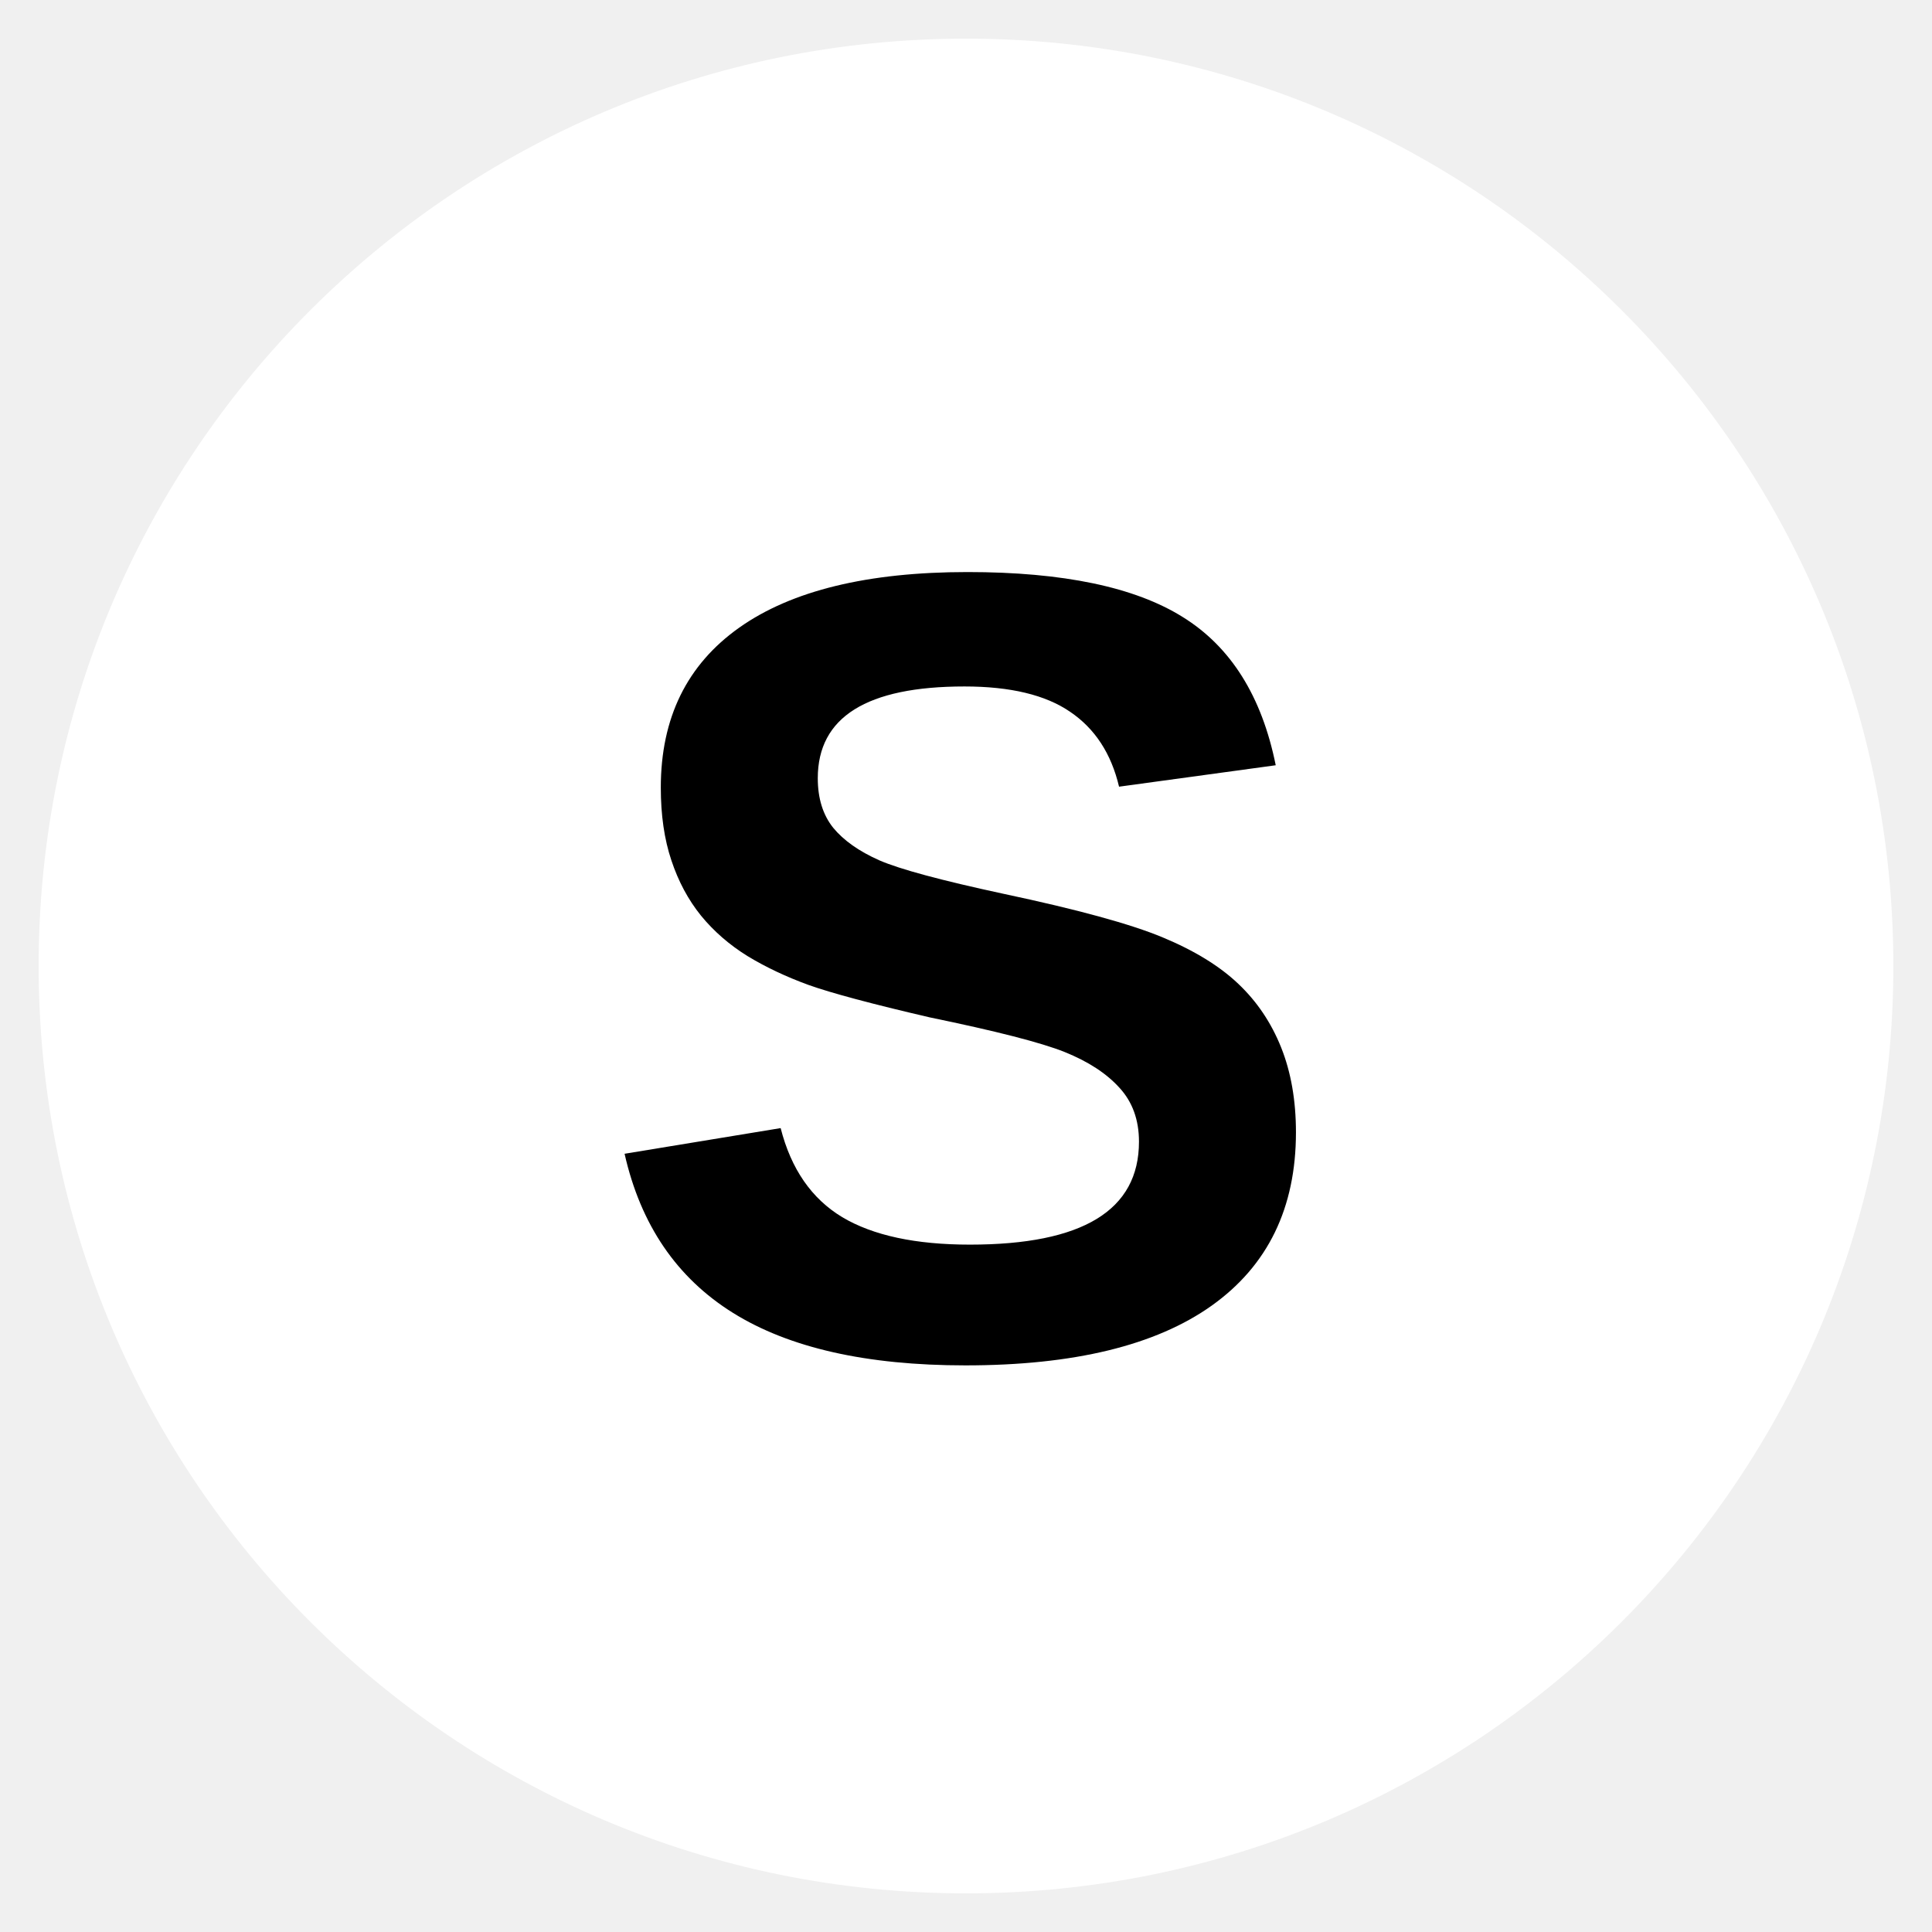
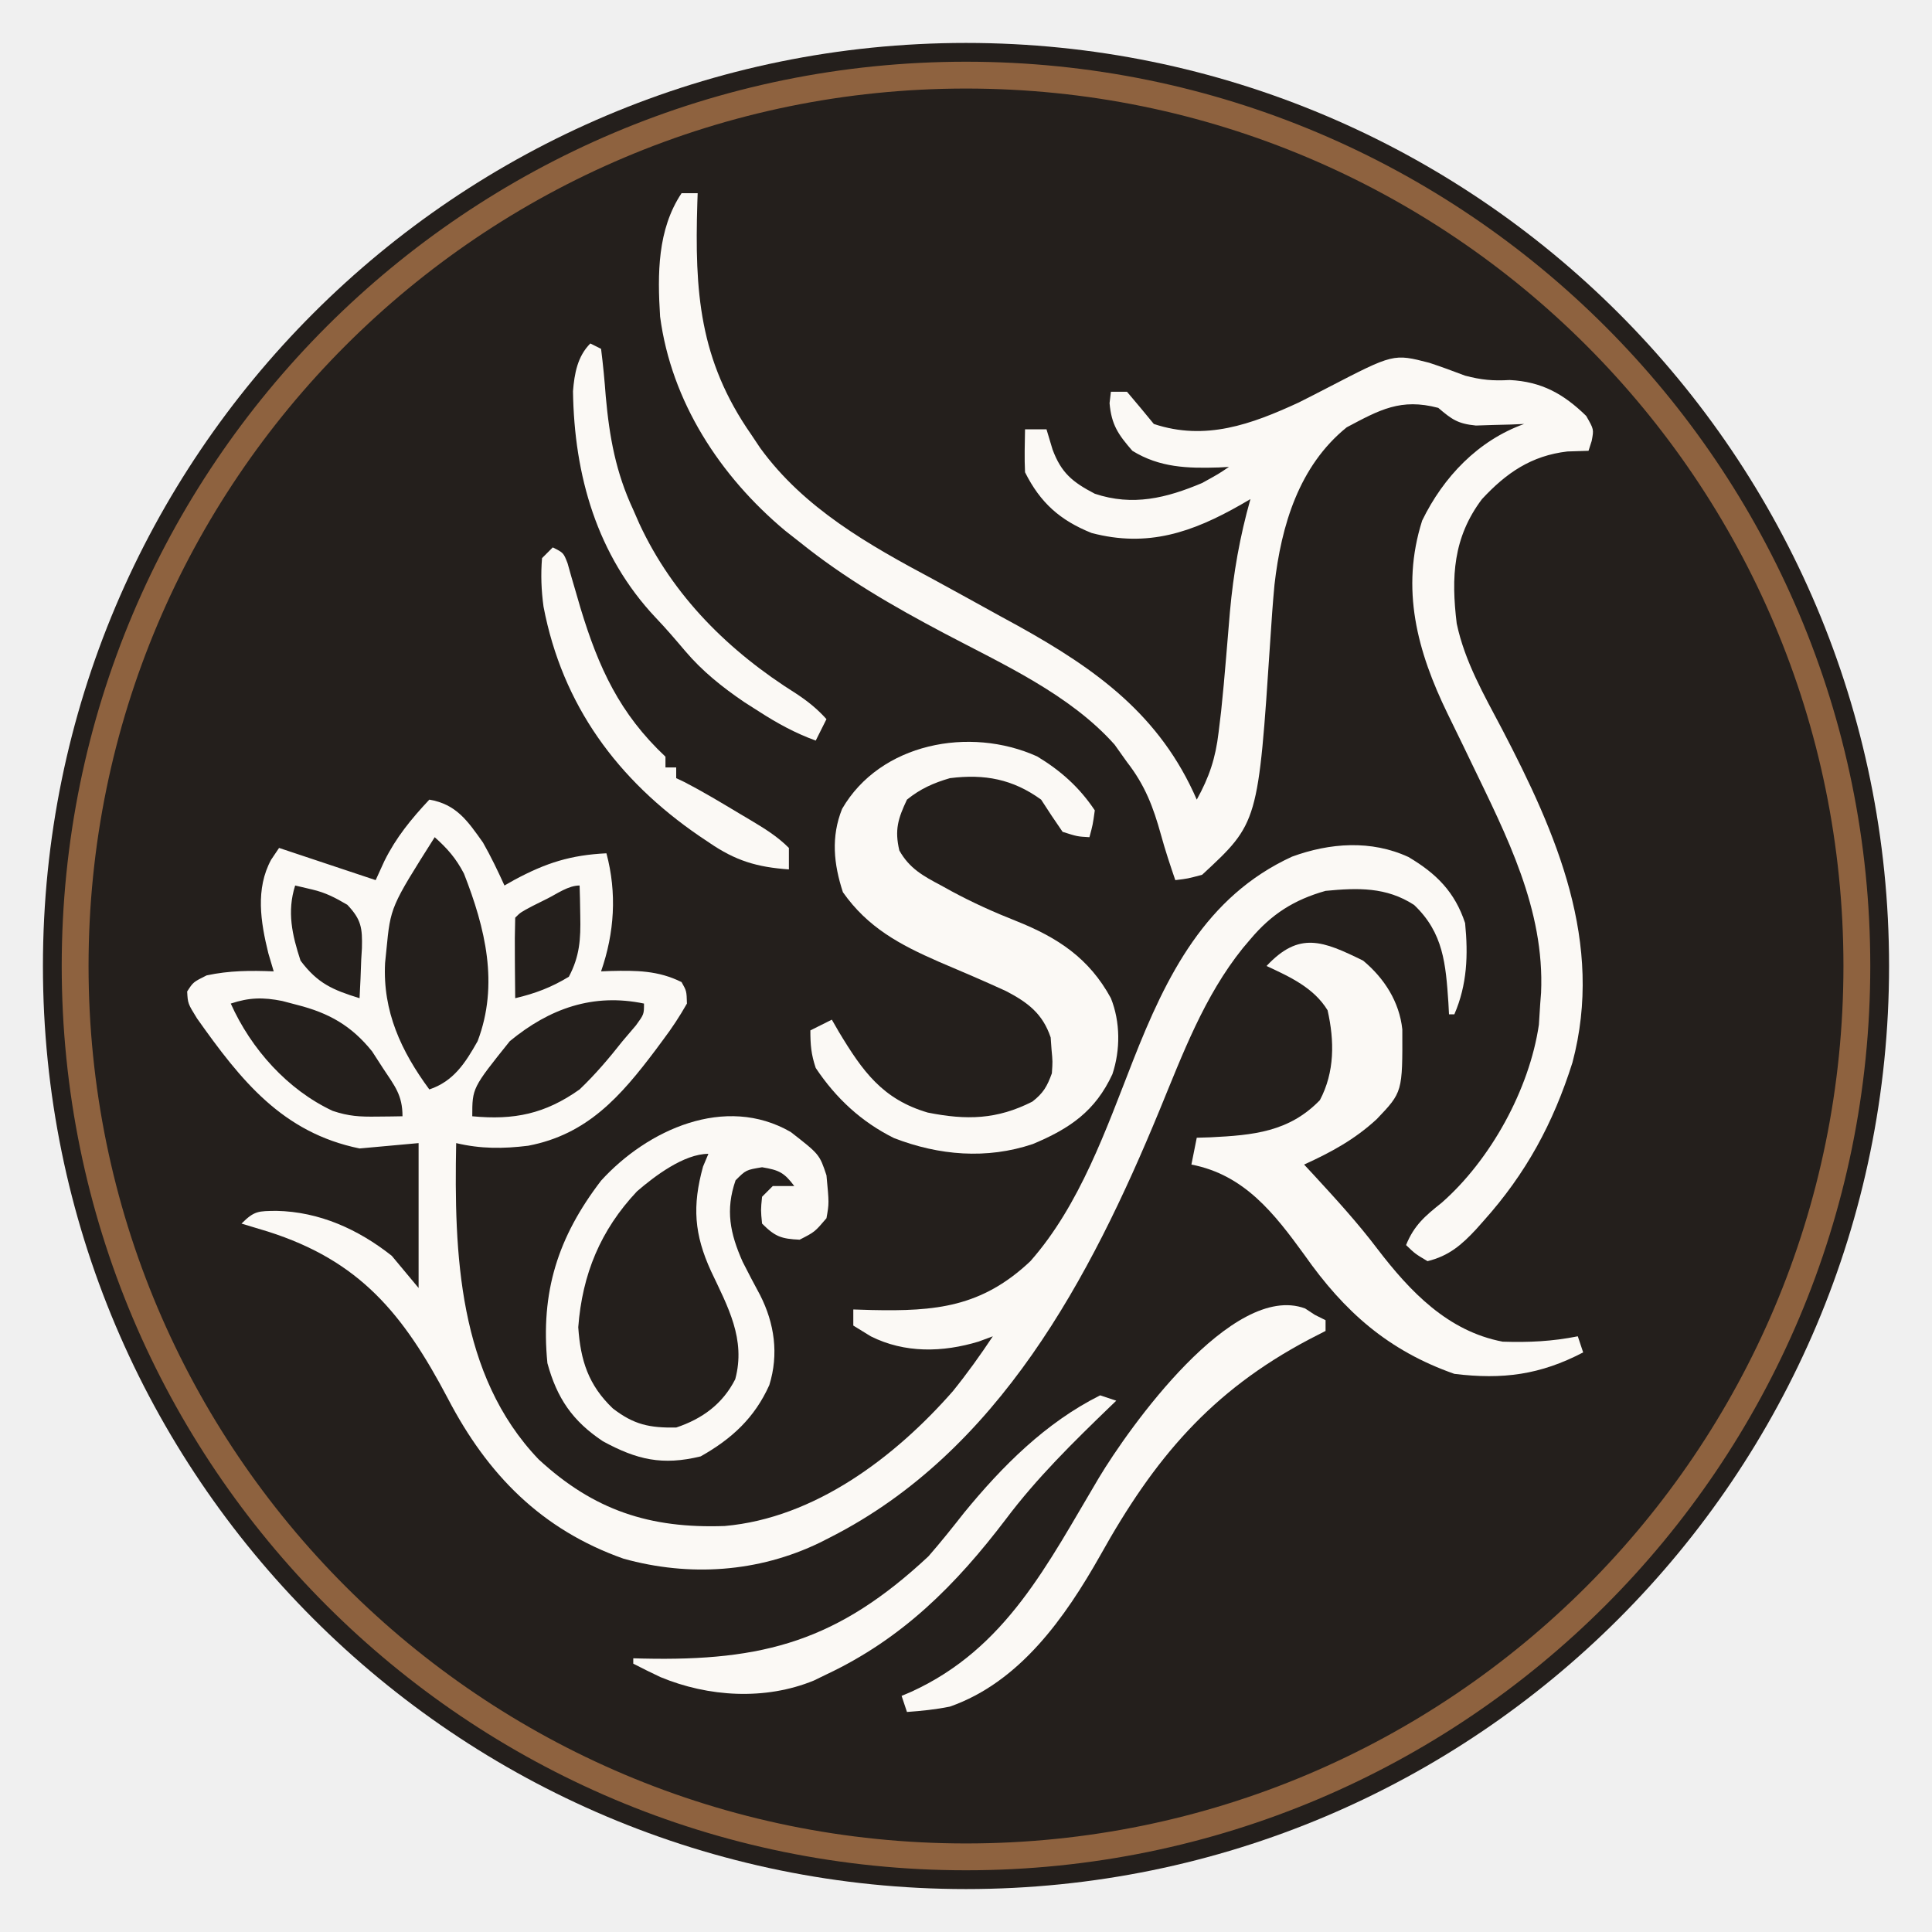
- <svg xmlns="http://www.w3.org/2000/svg" viewBox="0 0 100 100" width="100" height="100">
-   <circle cx="50" cy="50" r="48" fill="#FFFFFF" />
-   <text x="50" y="50" font-family="Arial, sans-serif" font-size="58" font-weight="bold" fill="#000000" text-anchor="middle" dominant-baseline="central">S</text>
+ <svg xmlns="http://www.w3.org/2000/svg" viewBox="0 0 360 360" width="100%" height="100%">
+   <circle cx="180" cy="180" r="172" fill="#241f1c" />
+   <circle cx="180" cy="180" r="166" fill="none" stroke="#8e623f" stroke-width="5" />
+   <g transform="translate(14, 12) scale(1.0)" fill="#fbf9f5">
+     <path d="M0 0 C0.66 0.33 1.32 0.66 2 1 C2.378 3.97 2.654 6.893 2.875 9.875 C3.56 17.47 4.748 24.034 8 31 C8.186 31.423 8.186 31.423 9.125 33.566 C15.428 47.146 25.839 57.387 38.398 65.273 C40.575 66.718 42.262 68.072 44 70 C43.34 71.32 42.68 72.64 42 74 C38.179 72.602 34.919 70.825 31.5 68.625 C30.582 68.04 29.664 67.455 28.719 66.852 C24.553 64.015 20.886 61.1 17.625 57.25 C15.856 55.163 14.098 53.102 12.207 51.125 C1.208 39.471 -3.009 24.536 -3.23 8.902 C-2.971 5.637 -2.4 2.4 0 0 Z " transform="translate(96,52)" />
+     <path d="M0 0 C0.99 0 1.98 0 3 0 C2.979 0.598 2.958 1.197 2.937 1.813 C2.435 18.331 3.267 31.05 13 45 C13.54 45.81 14.08 46.619 14.637 47.453 C22.824 58.749 34.919 65.551 47 72 C51.176 74.275 55.339 76.572 59.5 78.875 C60.551 79.449 61.601 80.022 62.684 80.613 C77.354 88.755 89.179 97.291 96 113 C98.335 108.775 99.497 105.285 100.062 100.5 C100.22 99.193 100.377 97.886 100.539 96.539 C100.891 93.225 101.184 89.907 101.461 86.586 C101.619 84.682 101.778 82.779 101.938 80.875 C101.977 80.405 101.977 80.405 102.176 78.025 C102.823 70.81 104.023 63.984 106 57 C105.42 57.338 104.84 57.675 104.242 58.023 C95.212 63.179 86.874 66.081 76.398 63.312 C70.555 60.967 66.85 57.7 64 52 C63.866 49.328 63.957 46.677 64 44 C65.32 44 66.64 44 68 44 C68.371 45.237 68.743 46.475 69.125 47.75 C70.745 52.108 72.833 53.83 77 56 C84.077 58.359 90.333 56.814 97 54 C100.062 52.312 100.062 52.312 102 51 C101.685 51.017 101.685 51.017 100.094 51.105 C94.268 51.29 89.073 51.132 84 48 C81.355 44.958 80.1 43.15 79.75 39.125 C79.832 38.424 79.915 37.722 80 37 C80.99 37 81.98 37 83 37 C84.687 38.983 86.354 40.983 88 43 C97.606 46.202 106.184 43.074 115 39 C116.839 38.079 118.666 37.139 120.492 36.193 C132.669 29.884 132.669 29.884 139.305 31.594 C141.564 32.335 143.777 33.156 146 34 C149.037 34.795 151.152 34.991 154.312 34.812 C160.252 35.114 164.339 37.38 168.562 41.5 C170 44 170 44 169.59 46.156 C169.493 46.46 169.493 46.46 169 48 C168.35 48.021 168.35 48.021 165.062 48.125 C158.351 48.906 153.674 52.113 149.137 57.012 C143.757 64.163 143.385 71.521 144.438 80.188 C145.941 87.302 149.532 93.492 152.89 99.872 C163.048 119.347 171.939 139.654 166 162 C162.412 173.33 157.341 182.679 149.438 191.5 C148.978 192.017 148.519 192.534 148.046 193.067 C145.297 196.022 142.959 198.02 139 199 C136.687 197.625 136.687 197.625 135 196 C136.491 192.314 138.544 190.576 141.625 188.125 C150.751 180.12 157.973 166.998 159.75 154.938 C159.832 153.638 159.915 152.339 160 151 C160.052 150.339 160.103 149.677 160.156 148.996 C160.844 133.425 153.728 119.726 147.168 106.117 C146.676 105.096 146.184 104.074 145.678 103.021 C144.703 101.004 143.722 98.991 142.732 96.981 C137.071 85.353 133.949 73.751 138 61 C141.957 52.865 148.428 46.075 157 43 C156.18 43.035 155.36 43.07 154.516 43.105 C153.438 43.133 152.36 43.16 151.25 43.188 C150.716 43.205 150.716 43.205 148.016 43.293 C144.632 42.964 143.535 42.153 141 40 C134.003 38.152 130.074 40.369 123.938 43.625 C115.048 50.812 111.739 61.917 110.48 72.971 C110.158 76.392 109.922 79.819 109.703 83.248 C107.453 117.326 107.453 117.326 97 127 C94.313 127.723 94.313 127.723 92 128 C91.046 125.211 90.117 122.429 89.34 119.586 C87.899 114.374 86.367 110.329 83 106 C82.618 105.464 82.618 105.464 80.688 102.75 C72.332 93.373 59.839 87.76 48.938 82 C39.37 76.94 30.44 71.796 22 65 C21.108 64.3 20.216 63.6 19.297 62.879 C7.177 52.748 -1.906 38.848 -4 23 C-4.497 15.082 -4.517 6.775 0 0 Z " transform="translate(113,24)" />
+     <path d="M0 0 C2 1 2 1 2.759 2.958 C2.997 3.805 3.235 4.651 3.48 5.523 C3.754 6.457 4.027 7.391 4.309 8.354 C4.599 9.351 4.889 10.348 5.188 11.375 C8.552 22.44 12.463 30.98 21 39 C21 39.66 21 40.32 21 41 C21.66 41 22.32 41 23 41 C23 41.66 23 42.32 23 43 C23.503 43.237 24.005 43.474 24.523 43.719 C27.976 45.505 31.292 47.501 34.625 49.5 C35.306 49.903 35.986 50.307 36.688 50.723 C39.364 52.325 41.785 53.785 44 56 C44 57.32 44 58.64 44 60 C38.076 59.585 34.065 58.398 29.125 55 C28.825 54.799 28.825 54.799 27.304 53.779 C12.105 43.362 1.789 29.433 -1.723 11.039 C-2.14 7.972 -2.252 5.084 -2 2 C-1.34 1.34 -0.68 0.68 0 0 Z " transform="translate(89,90)" />
+     <path d="M0 0 C4.411 2.664 7.892 5.773 10.746 10.055 C10.371 12.742 10.371 12.742 9.746 15.055 C7.496 14.93 7.496 14.93 4.746 14.055 C3.373 12.081 2.042 10.079 0.746 8.055 C-4.521 4.236 -9.793 3.238 -16.254 4.055 C-19.298 4.941 -21.787 6.046 -24.254 8.055 C-25.929 11.598 -26.573 13.692 -25.676 17.527 C-23.773 20.909 -21.204 22.293 -17.879 24.055 C-17.255 24.399 -16.632 24.744 -15.99 25.099 C-12.048 27.234 -8.051 29.03 -3.879 30.68 C3.837 33.756 9.697 37.605 13.746 45.055 C15.518 49.485 15.529 54.707 14.027 59.211 C10.837 66.107 6.087 69.348 -0.805 72.23 C-9.383 75.117 -18.286 74.363 -26.668 71.121 C-32.75 68.101 -37.484 63.7 -41.254 58.055 C-42.109 55.512 -42.254 53.767 -42.254 51.055 C-40.934 50.395 -39.614 49.735 -38.254 49.055 C-37.83 49.791 -37.406 50.527 -36.969 51.285 C-32.545 58.645 -28.809 63.896 -20.379 66.367 C-13.172 67.8 -7.498 67.688 -0.883 64.32 C1.153 62.738 1.87 61.474 2.746 59.055 C2.898 56.871 2.898 56.871 2.684 54.617 C2.631 53.876 2.578 53.135 2.523 52.371 C1.026 47.91 -1.767 45.831 -5.8 43.725 C-9.95 41.818 -14.148 40.034 -18.352 38.248 C-25.627 35.062 -31.554 31.886 -36.191 25.305 C-37.908 20.054 -38.433 14.998 -36.34 9.773 C-29.259 -2.469 -12.574 -5.678 0 0 Z " transform="translate(179.2539,128.9453)" />
+     <path d="M0 0 C5.052 0.86 7.141 3.979 10 8 C11.49 10.623 12.746 13.25 14 16 C14.309 15.825 14.309 15.825 15.871 14.941 C21.748 11.784 26.334 10.323 33 10 C34.978 17.416 34.498 24.818 32 32 C32.58 31.977 33.16 31.954 33.758 31.93 C38.524 31.82 42.635 31.818 47 34 C47.934 35.656 47.934 35.656 48 38 C46.612 40.433 45.237 42.529 43.562 44.75 C43.332 45.061 43.332 45.061 42.168 46.634 C35.666 55.272 29.462 62.387 18.418 64.492 C13.759 65.065 9.607 65.091 5 64 C4.609 84.484 5.331 107.221 20.375 122.938 C30.653 132.427 41.073 135.847 55.031 135.348 C71.772 133.881 86.721 122.58 97.55 110.233 C100.211 106.942 102.656 103.525 105 100 C104.131 100.322 103.262 100.645 102.367 100.977 C95.666 103.013 88.595 103.184 82.25 100 C81.178 99.34 80.105 98.68 79 98 C79 97.01 79 96.02 79 95 C80.134 95.035 81.269 95.07 82.438 95.105 C94.323 95.366 102.937 94.568 112 86 C121.216 75.549 126.109 61.42 131.125 48.625 C137.328 32.836 144.64 18.023 160.75 10.625 C167.805 8.042 175.499 7.486 182.438 10.688 C187.644 13.762 191.093 17.213 193 23 C193.587 28.928 193.39 34.472 191 40 C190.67 40 190.34 40 190 40 C189.981 39.644 189.981 39.644 189.887 37.84 C189.392 30.633 188.973 24.824 183.5 19.625 C178.313 16.254 172.997 16.423 167 17 C161.146 18.652 156.932 21.324 153 26 C152.531 26.553 152.062 27.106 151.578 27.676 C144.376 36.641 140.399 47.347 136.062 57.875 C123.166 89.158 106.046 121.518 74.75 137.438 C74.101 137.768 73.451 138.098 72.782 138.438 C61.309 144.003 48.463 144.851 36.188 141.438 C20.863 136.02 10.824 125.745 3.438 111.562 C-4.876 95.782 -12.967 85.912 -30.123 80.471 C-31.746 79.972 -33.373 79.485 -35 79 C-32.571 76.571 -31.844 76.678 -28.5 76.625 C-20.487 76.787 -13.249 80.059 -7 85 C-5.35 86.98 -3.7 88.96 -2 91 C-2 82.09 -2 73.18 -2 64 C-5.63 64.33 -9.26 64.66 -13 65 C-27.381 62.055 -35.099 52.338 -43.289 40.766 C-45 38 -45 38 -45.125 35.75 C-44 34 -44 34 -41.5 32.75 C-37.261 31.842 -33.314 31.827 -29 32 C-29.33 30.886 -29.66 29.773 -30 28.625 C-31.442 22.786 -32.426 16.629 -29.48 11.199 C-28.992 10.473 -28.503 9.748 -28 9 C-22 11 -16 13 -10 15 C-9.464 13.824 -8.928 12.649 -8.375 11.438 C-6.191 7.031 -3.348 3.572 0 0 Z M1 7 C-7.22 19.99 -7.22 19.99 -8 28 C-8.081 28.801 -8.162 29.601 -8.246 30.426 C-8.709 39.438 -5.262 46.858 0 54 C4.543 52.486 6.743 49.005 9 45 C12.999 34.458 10.438 23.956 6.449 13.777 C4.964 10.932 3.386 9.121 1 7 Z M-25 16 C-26.554 20.875 -25.564 25.221 -24 30 C-20.798 34.269 -17.987 35.457 -13 37 C-12.865 34.581 -12.766 32.171 -12.688 29.75 C-12.646 29.068 -12.604 28.386 -12.561 27.684 C-12.469 23.926 -12.657 22.362 -15.281 19.594 C-17.535 18.273 -19.296 17.342 -21.812 16.75 C-22.864 16.502 -23.916 16.255 -25 16 Z M22 18.438 C21.093 18.89 20.185 19.342 19.25 19.809 C17 21 17 21 16 22 C15.927 24.53 15.908 27.033 15.938 29.562 C15.942 30.273 15.947 30.984 15.951 31.717 C15.963 33.478 15.981 35.239 16 37 C19.69 36.137 22.738 34.986 26 33 C28.024 29.174 28.219 25.971 28.125 21.688 C28.107 20.619 28.089 19.55 28.07 18.449 C28.047 17.641 28.024 16.833 28 16 C25.911 16 23.813 17.528 22 18.438 Z M-37 38 C-33.225 46.444 -26.413 54.079 -18 58 C-14.985 59.005 -12.958 59.103 -9.812 59.062 C-8.911 59.053 -8.01 59.044 -7.082 59.035 C-6.738 59.029 -6.738 59.029 -5 59 C-5 55.034 -6.45 53.357 -8.625 50.062 C-9.298 49.022 -9.971 47.982 -10.664 46.91 C-14.511 42.118 -18.722 39.747 -24.625 38.25 C-25.545 38.008 -26.466 37.765 -27.414 37.516 C-30.96 36.809 -33.564 36.855 -37 38 Z M15 45 C8 53.734 8 53.734 8 59 C15.797 59.747 21.552 58.562 28 54 C30.941 51.196 33.488 48.189 36 45 C36.825 44.031 37.65 43.061 38.5 42.062 C40 40 40 40 40 38 C30.529 36.027 22.421 38.89 15 45 Z " transform="translate(66,137)" />
+     <path d="M0 0 C3.958 3.291 6.751 7.677 7.301 12.805 C7.345 24.495 7.345 24.495 2.523 29.547 C-1.579 33.331 -5.942 35.693 -11 38 C-10.359 38.69 -9.719 39.379 -9.059 40.09 C-4.971 44.531 -0.957 48.932 2.688 53.75 C8.748 61.662 15.777 69.057 26 71 C30.852 71.157 35.221 70.956 40 70 C40.33 70.99 40.66 71.98 41 73 C33.016 77.174 26.022 78.101 17 77 C4.69 72.679 -3.504 65.426 -10.926 54.855 C-16.557 47.104 -22.127 39.899 -32 38 C-31.67 36.35 -31.34 34.7 -31 33 C-30.154 32.974 -29.309 32.948 -28.438 32.922 C-20.477 32.524 -13.805 31.928 -8.062 26 C-5.285 20.772 -5.332 14.941 -6.625 9.25 C-9.185 5.061 -13.642 3.012 -18 1 C-11.897 -5.524 -7.495 -3.676 0 0 Z " transform="translate(240,167)" />
+     <path d="M0 0 C5.356 4.167 5.356 4.167 6.656 8.066 C7.153 13.285 7.153 13.285 6.656 16.066 C4.469 18.629 4.469 18.629 1.656 20.066 C-1.767 19.907 -2.907 19.503 -5.344 17.066 C-5.594 14.566 -5.594 14.566 -5.344 12.066 C-4.684 11.406 -4.024 10.746 -3.344 10.066 C-2.024 10.066 -0.704 10.066 0.656 10.066 C-1.23 7.552 -2.179 7.094 -5.344 6.566 C-8.344 7.066 -8.344 7.066 -10.281 9.004 C-12.198 14.529 -11.315 18.877 -8.965 24.176 C-7.913 26.255 -6.832 28.32 -5.719 30.367 C-3.022 35.661 -2.206 41.406 -3.992 47.152 C-6.735 53.27 -10.996 57.178 -16.781 60.441 C-23.912 62.181 -28.658 61.079 -35.008 57.621 C-40.661 53.858 -43.564 49.598 -45.344 43.066 C-46.64 29.799 -43.403 19.597 -35.344 9.066 C-26.722 -0.416 -12.206 -7.058 0 0 Z M-28.645 11.051 C-35.45 18.279 -38.849 26.508 -39.594 36.379 C-39.175 42.551 -37.705 47.163 -33.156 51.504 C-29.214 54.548 -26.313 55.145 -21.344 55.066 C-16.496 53.451 -12.684 50.678 -10.344 46.066 C-8.33 38.62 -11.73 32.538 -14.833 25.974 C-18.006 19.067 -18.369 13.784 -16.344 6.441 C-16.014 5.658 -15.684 4.874 -15.344 4.066 C-19.898 4.066 -25.377 8.232 -28.645 11.051 Z " transform="translate(133.3438,198.9336)" />
+     <path d="M0 0 C0.598 0.392 1.196 0.784 1.812 1.188 C2.142 1.352 2.142 1.352 3.812 2.188 C3.812 2.847 3.812 3.507 3.812 4.188 C3.305 4.449 3.305 4.449 0.734 5.77 C-17.556 15.434 -28.101 27.944 -38.169 46.011 C-44.695 57.556 -53.152 69.625 -66.188 74.188 C-68.885 74.733 -71.432 74.991 -74.188 75.188 C-74.518 74.197 -74.847 73.207 -75.188 72.188 C-74.582 71.931 -73.976 71.674 -73.352 71.41 C-55.675 63.333 -47.988 47.602 -38.422 31.551 C-32.862 22.289 -13.521 -5.022 0 0 Z " transform="translate(229.1875,231.8125)" />
+     <path d="M0 0 C0.99 0.33 1.98 0.66 3 1 C2.603 1.381 2.206 1.762 1.798 2.155 C-5.085 8.802 -11.805 15.402 -17.562 23.062 C-26.913 35.365 -36.903 45.369 -51 52 C-51.776 52.378 -52.552 52.755 -53.352 53.145 C-62.439 56.872 -73.021 56.21 -81.938 52.5 C-83.638 51.693 -85.331 50.87 -87 50 C-87 49.67 -87 49.34 -87 49 C-86.391 49.016 -85.782 49.031 -85.155 49.048 C-62.657 49.552 -48.87 45.761 -32 30 C-29.699 27.367 -27.538 24.656 -25.379 21.906 C-18.248 13.195 -10.159 5.08 0 0 Z " transform="translate(191,248)" />
+   </g>
</svg>
